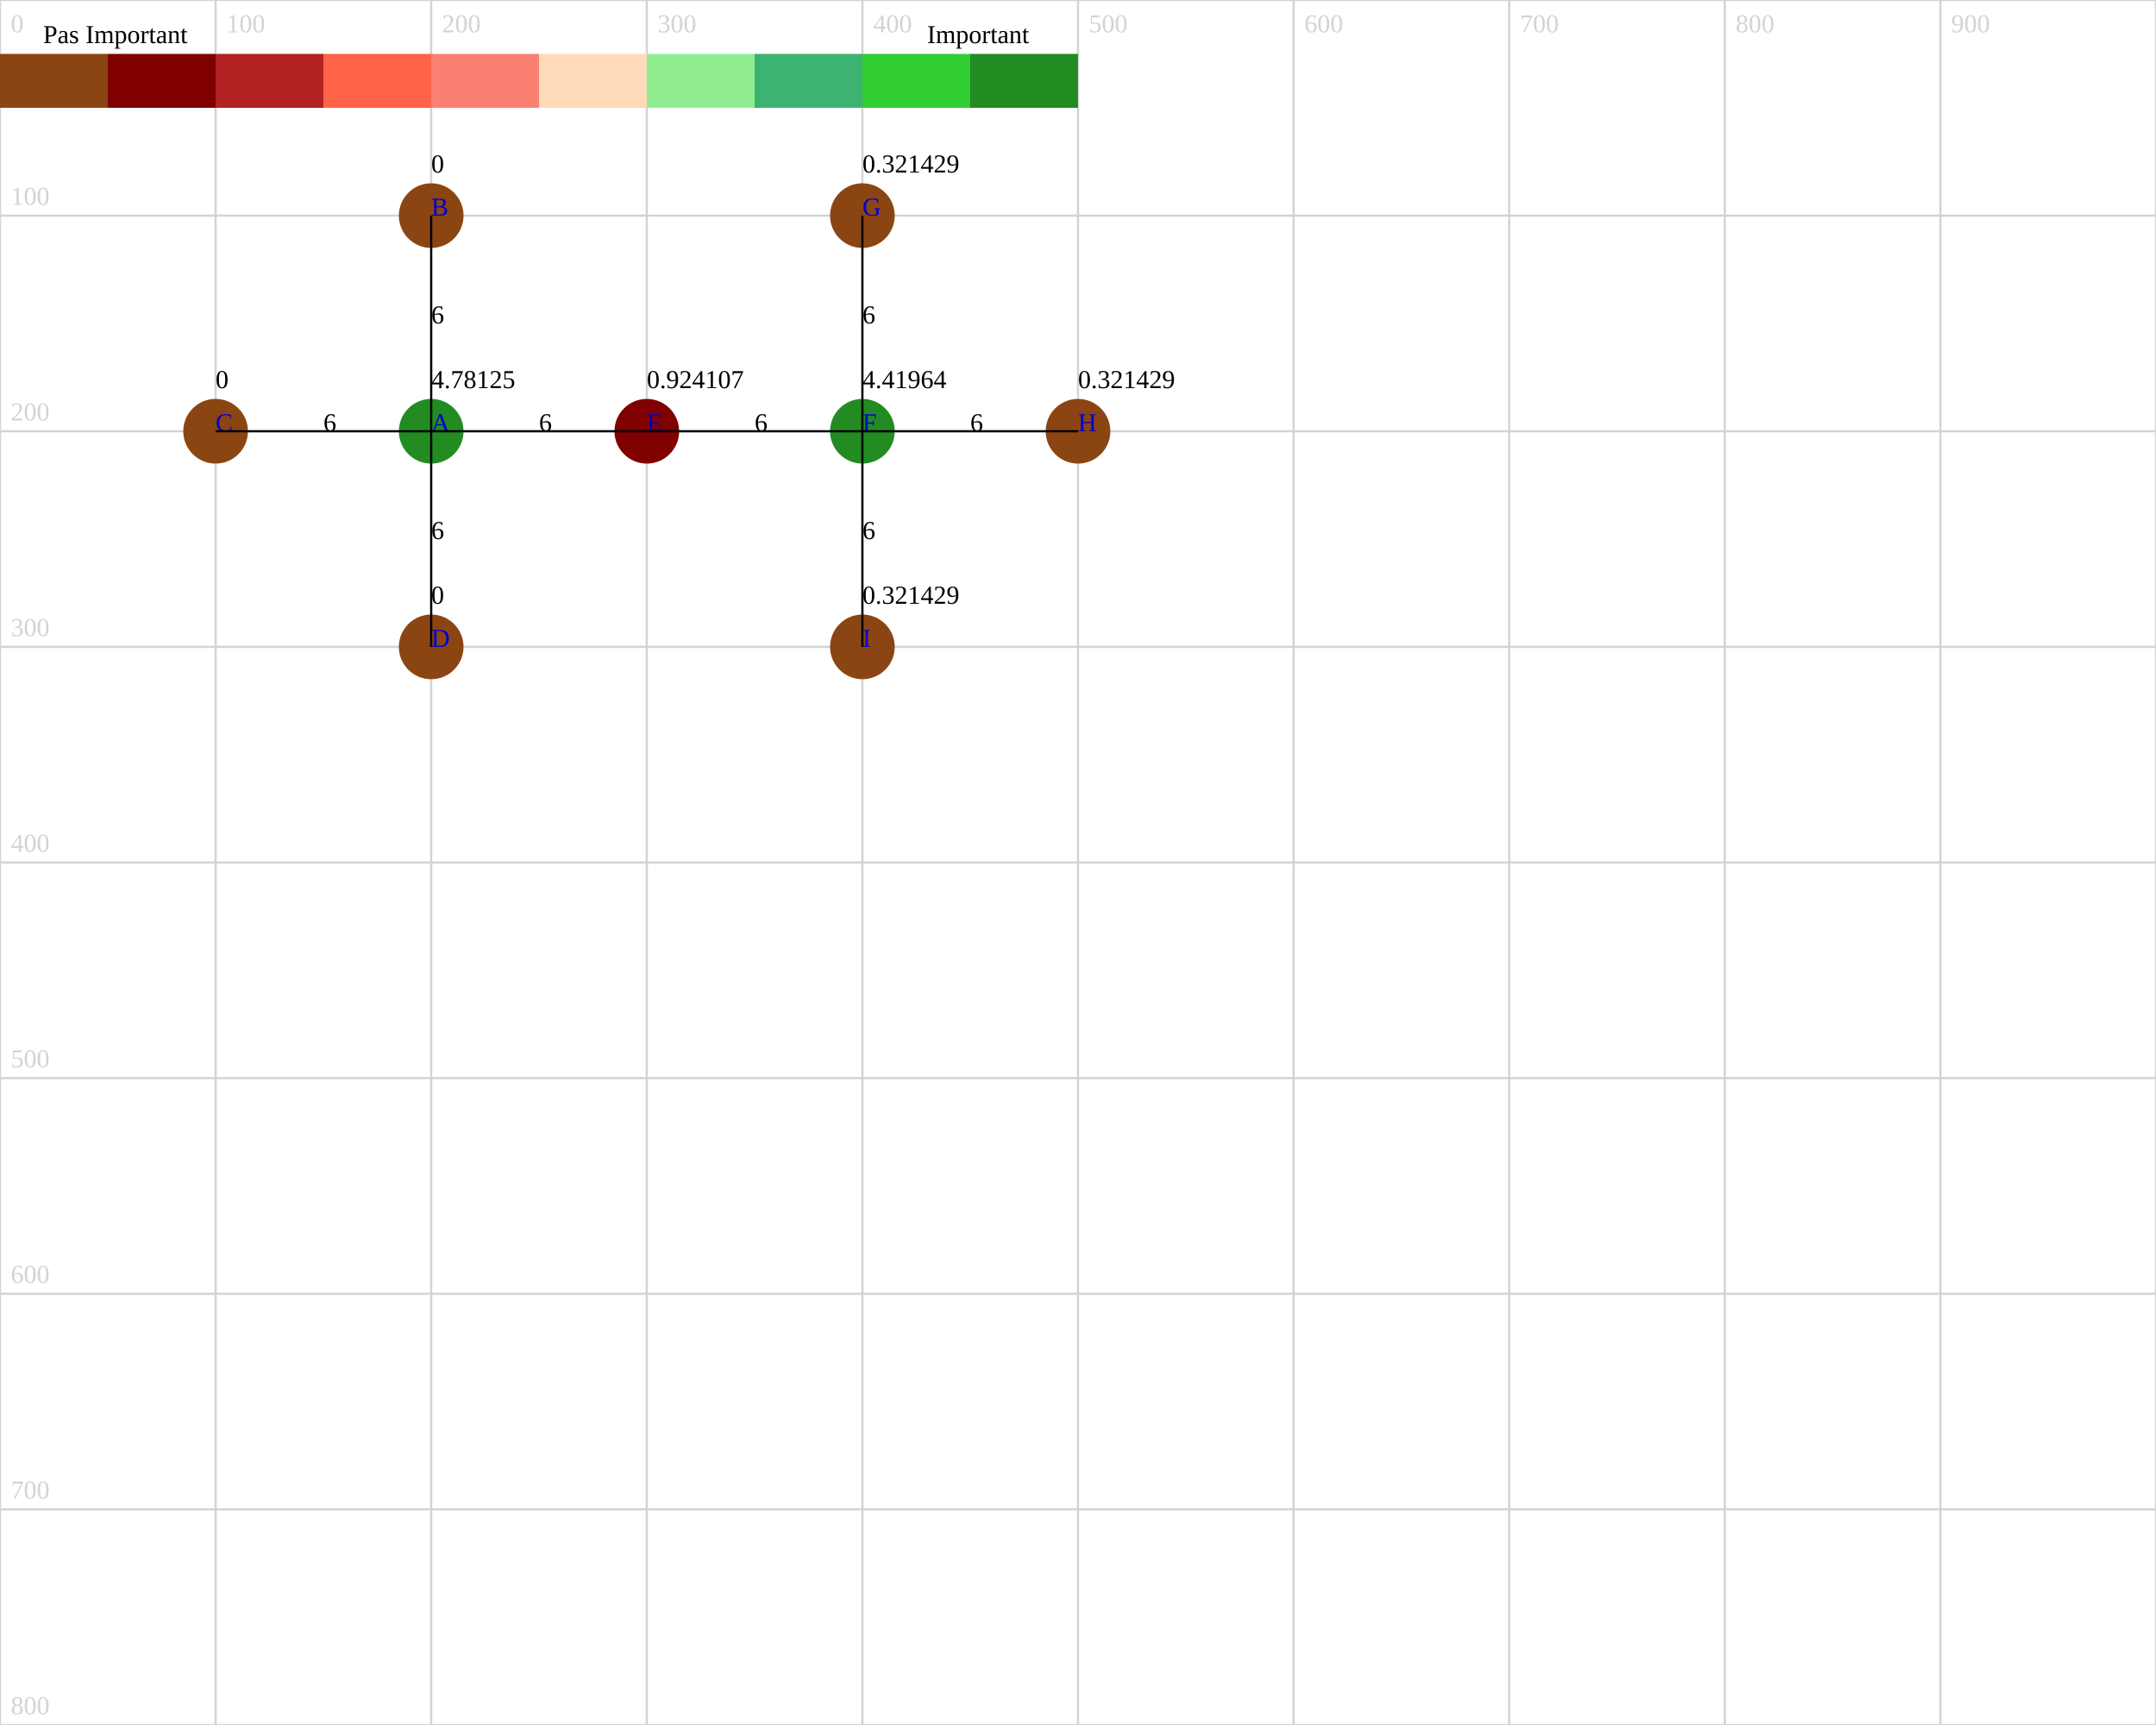
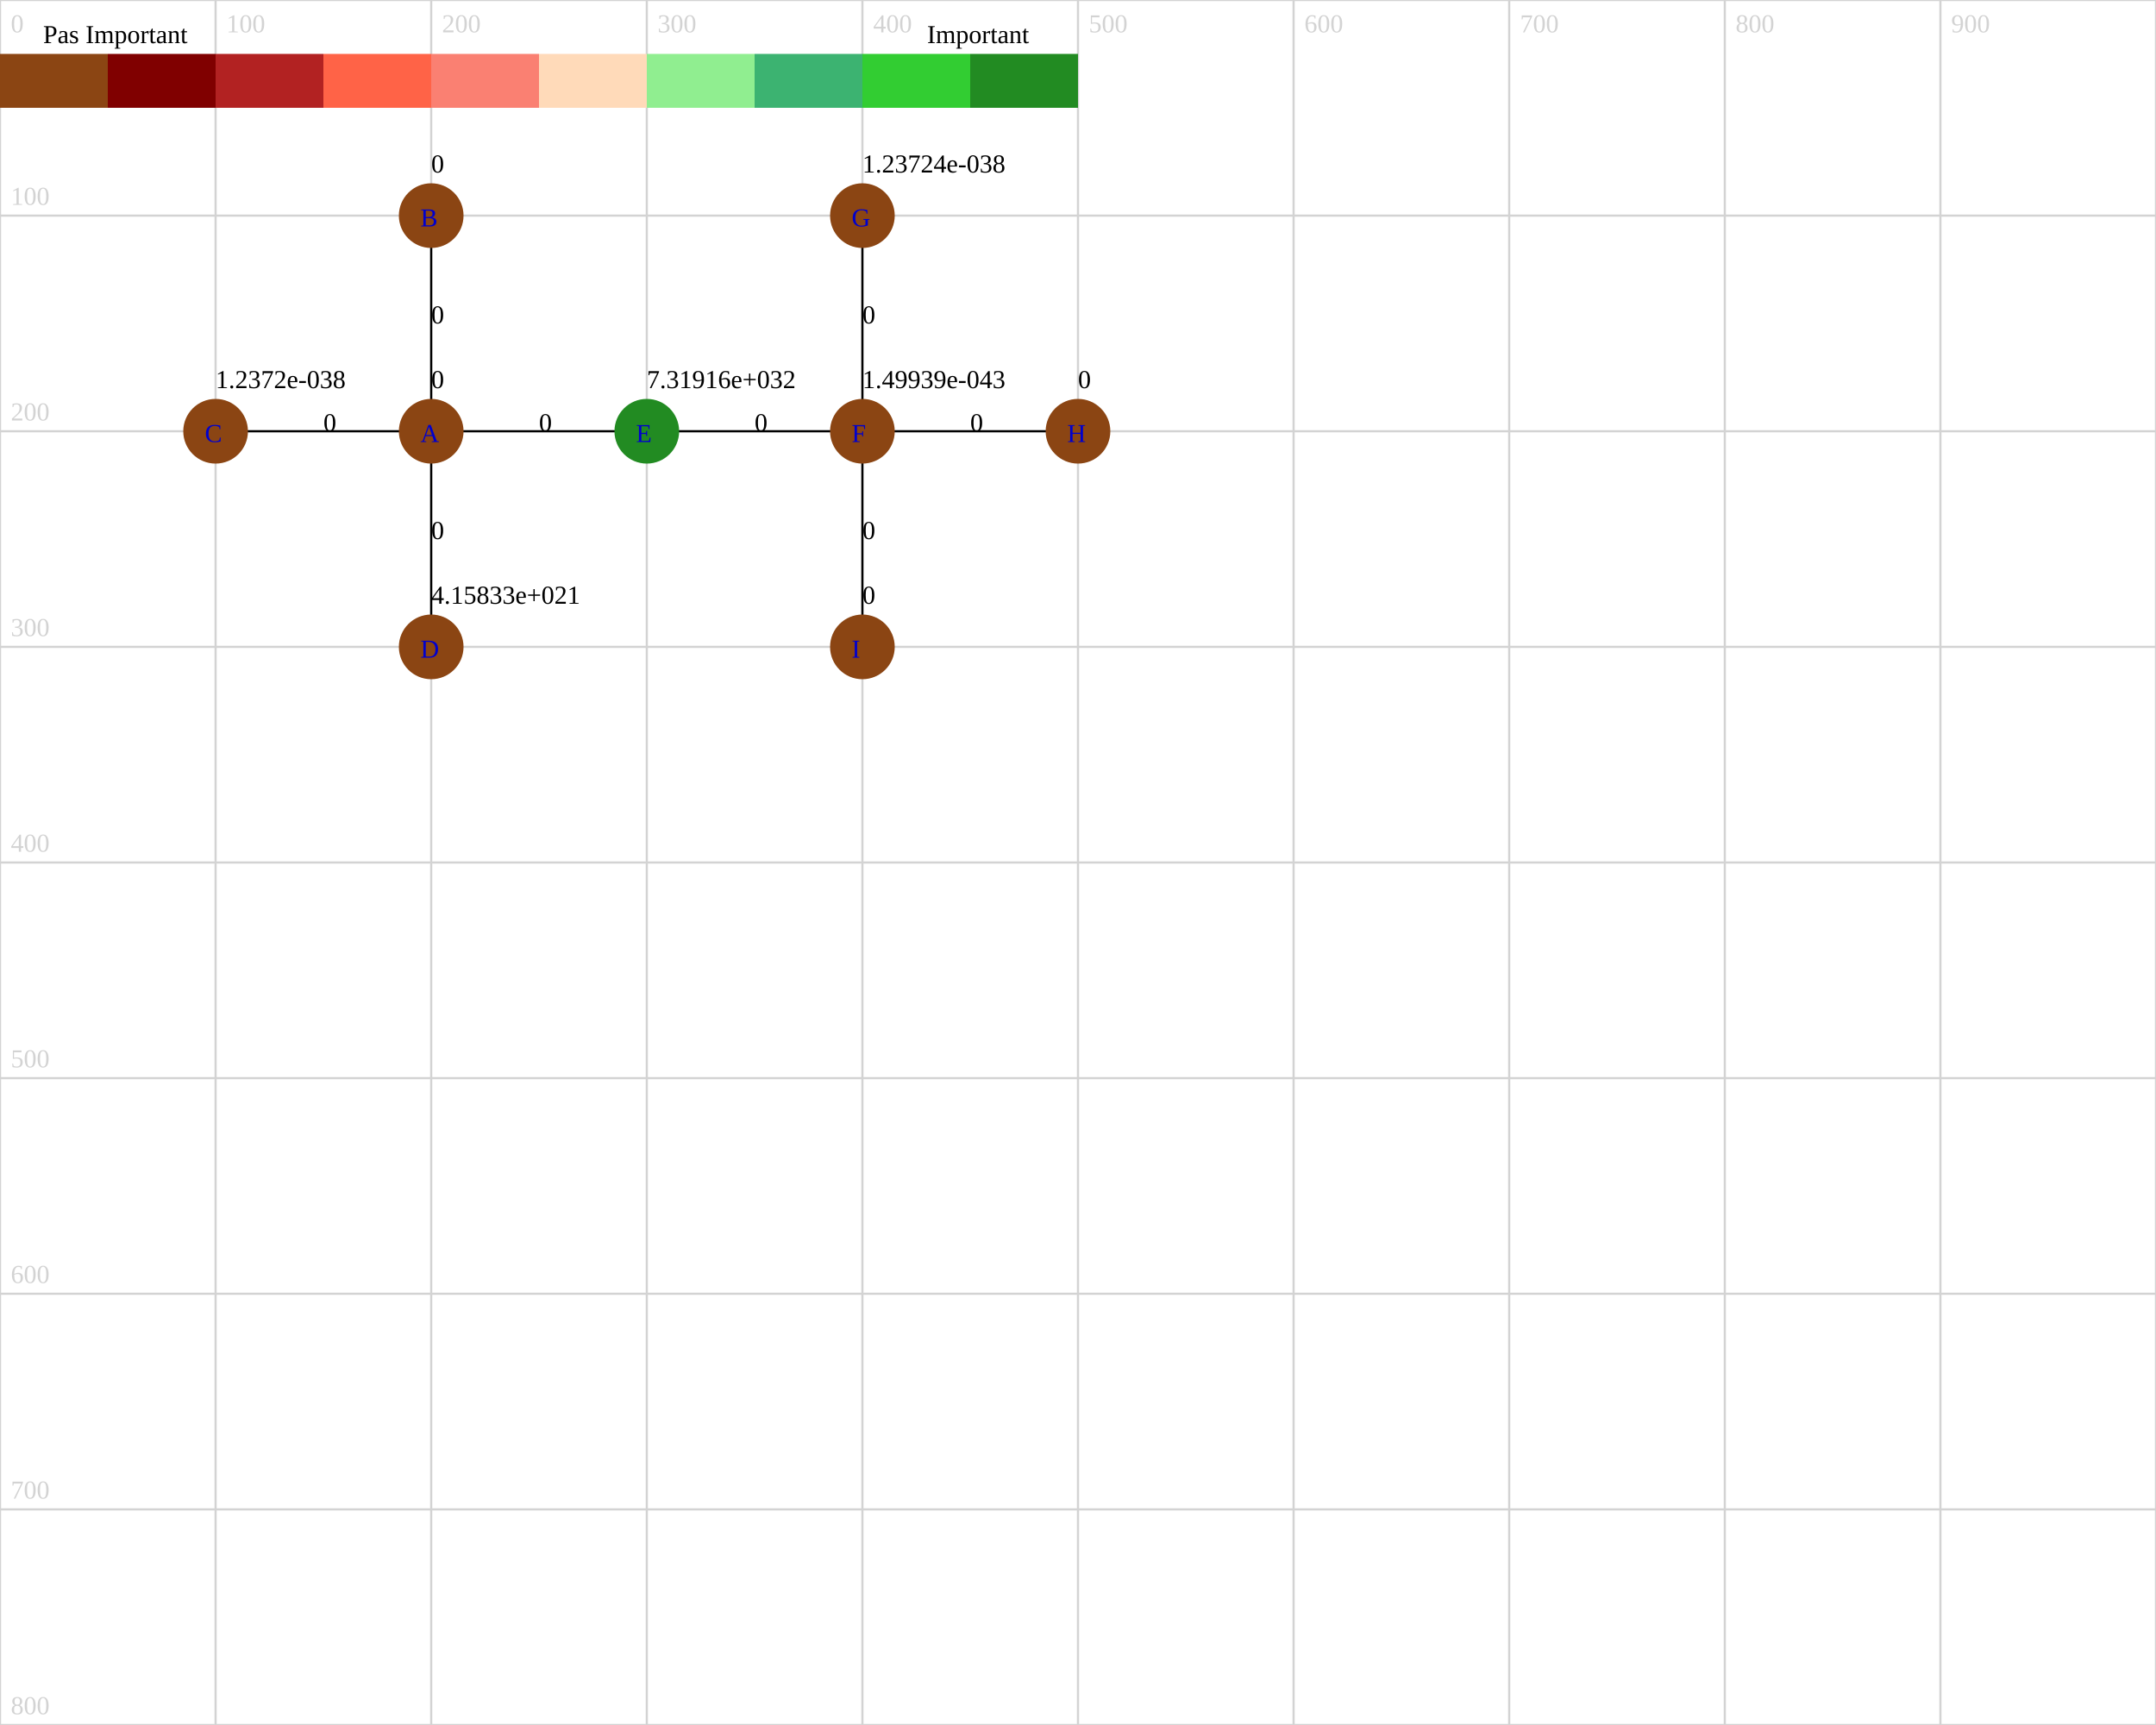
<svg xmlns="http://www.w3.org/2000/svg" version="1.1" width="1000" height="800">
  <line x1="0" y1="0" x2="1000" y2="0" stroke="lightgrey" />
  <text x="5" y="-5" fill="lightgrey">0</text>
  <line x1="0" y1="100" x2="1000" y2="100" stroke="lightgrey" />
  <text x="5" y="95" fill="lightgrey">100</text>
  <line x1="0" y1="200" x2="1000" y2="200" stroke="lightgrey" />
  <text x="5" y="195" fill="lightgrey">200</text>
  <line x1="0" y1="300" x2="1000" y2="300" stroke="lightgrey" />
  <text x="5" y="295" fill="lightgrey">300</text>
  <line x1="0" y1="400" x2="1000" y2="400" stroke="lightgrey" />
  <text x="5" y="395" fill="lightgrey">400</text>
  <line x1="0" y1="500" x2="1000" y2="500" stroke="lightgrey" />
  <text x="5" y="495" fill="lightgrey">500</text>
  <line x1="0" y1="600" x2="1000" y2="600" stroke="lightgrey" />
  <text x="5" y="595" fill="lightgrey">600</text>
  <line x1="0" y1="700" x2="1000" y2="700" stroke="lightgrey" />
  <text x="5" y="695" fill="lightgrey">700</text>
  <line x1="0" y1="800" x2="1000" y2="800" stroke="lightgrey" />
  <text x="5" y="795" fill="lightgrey">800</text>
  <line x1="0" y1="0" x2="0" y2="800" stroke="lightgrey" />
  <text x="5" y="15" fill="lightgrey">0</text>
  <line x1="100" y1="0" x2="100" y2="800" stroke="lightgrey" />
  <text x="105" y="15" fill="lightgrey">100</text>
  <line x1="200" y1="0" x2="200" y2="800" stroke="lightgrey" />
  <text x="205" y="15" fill="lightgrey">200</text>
  <line x1="300" y1="0" x2="300" y2="800" stroke="lightgrey" />
  <text x="305" y="15" fill="lightgrey">300</text>
  <line x1="400" y1="0" x2="400" y2="800" stroke="lightgrey" />
  <text x="405" y="15" fill="lightgrey">400</text>
  <line x1="500" y1="0" x2="500" y2="800" stroke="lightgrey" />
  <text x="505" y="15" fill="lightgrey">500</text>
  <line x1="600" y1="0" x2="600" y2="800" stroke="lightgrey" />
  <text x="605" y="15" fill="lightgrey">600</text>
  <line x1="700" y1="0" x2="700" y2="800" stroke="lightgrey" />
  <text x="705" y="15" fill="lightgrey">700</text>
  <line x1="800" y1="0" x2="800" y2="800" stroke="lightgrey" />
  <text x="805" y="15" fill="lightgrey">800</text>
  <line x1="900" y1="0" x2="900" y2="800" stroke="lightgrey" />
  <text x="905" y="15" fill="lightgrey">900</text>
  <line x1="1000" y1="0" x2="1000" y2="800" stroke="lightgrey" />
  <text x="1005" y="15" fill="lightgrey">1000</text>
  <polygon points=" 0,25 0,50 50,50 50,25" style="fill:saddlebrown;stroke:black;stroke-width:0" />
  <polygon points=" 50,25 50,50 100,50 100,25" style="fill:maroon;stroke:black;stroke-width:0" />
  <polygon points=" 100,25 100,50 150,50 150,25" style="fill:firebrick;stroke:black;stroke-width:0" />
  <polygon points=" 150,25 150,50 200,50 200,25" style="fill:tomato;stroke:black;stroke-width:0" />
  <polygon points=" 200,25 200,50 250,50 250,25" style="fill:salmon;stroke:black;stroke-width:0" />
  <polygon points=" 250,25 250,50 300,50 300,25" style="fill:peachpuff;stroke:black;stroke-width:0" />
  <polygon points=" 300,25 300,50 350,50 350,25" style="fill:lightgreen;stroke:black;stroke-width:0" />
  <polygon points=" 350,25 350,50 400,50 400,25" style="fill:mediumseagreen;stroke:black;stroke-width:0" />
  <polygon points=" 400,25 400,50 450,50 450,25" style="fill:limegreen;stroke:black;stroke-width:0" />
  <polygon points=" 450,25 450,50 500,50 500,25" style="fill:forestgreen;stroke:black;stroke-width:0" />
  <text x="20" y="20" fill="black">Pas Important</text>
  <text x="430" y="20" fill="black">Important</text>
-   <circle cx="200" cy="200" r="15" fill="forestgreen" />
-   <text x="200" y="200" fill="mediumblue">A</text>
-   <text x="200" y="180" fill="black">4.78125</text>
+   <line x1="200" y1="200" x2="200" y2="100" stroke="black" />
+   <text x="200" y="150" fill="black">0</text>
+   <line x1="200" y1="200" x2="100" y2="200" stroke="black" />
+   <text x="150" y="200" fill="black">0</text>
+   <line x1="200" y1="200" x2="200" y2="300" stroke="black" />
+   <text x="200" y="250" fill="black">0</text>
+   <line x1="200" y1="200" x2="300" y2="200" stroke="black" />
+   <text x="250" y="200" fill="black">0</text>
+   <line x1="400" y1="200" x2="300" y2="200" stroke="black" />
+   <text x="350" y="200" fill="black">0</text>
+   <line x1="400" y1="200" x2="400" y2="100" stroke="black" />
+   <text x="400" y="150" fill="black">0</text>
+   <line x1="400" y1="200" x2="500" y2="200" stroke="black" />
+   <text x="450" y="200" fill="black">0</text>
+   <line x1="400" y1="200" x2="400" y2="300" stroke="black" />
+   <text x="400" y="250" fill="black">0</text>
+   <circle cx="200" cy="200" r="15" fill="saddlebrown" />
+   <text x="195" y="205" fill="mediumblue">A</text>
+   <text x="200" y="180" fill="black">0</text>
  <circle cx="200" cy="100" r="15" fill="saddlebrown" />
-   <text x="200" y="100" fill="mediumblue">B</text>
+   <text x="195" y="105" fill="mediumblue">B</text>
  <text x="200" y="80" fill="black">0</text>
  <circle cx="100" cy="200" r="15" fill="saddlebrown" />
-   <text x="100" y="200" fill="mediumblue">C</text>
-   <text x="100" y="180" fill="black">0</text>
+   <text x="95" y="205" fill="mediumblue">C</text>
+   <text x="100" y="180" fill="black">1.2372e-038</text>
  <circle cx="200" cy="300" r="15" fill="saddlebrown" />
-   <text x="200" y="300" fill="mediumblue">D</text>
-   <text x="200" y="280" fill="black">0</text>
-   <circle cx="300" cy="200" r="15" fill="maroon" />
-   <text x="300" y="200" fill="mediumblue">E</text>
-   <text x="300" y="180" fill="black">0.924107</text>
-   <circle cx="400" cy="200" r="15" fill="forestgreen" />
-   <text x="400" y="200" fill="mediumblue">F</text>
-   <text x="400" y="180" fill="black">4.41964</text>
+   <text x="195" y="305" fill="mediumblue">D</text>
+   <text x="200" y="280" fill="black">4.15833e+021</text>
+   <circle cx="300" cy="200" r="15" fill="forestgreen" />
+   <text x="295" y="205" fill="mediumblue">E</text>
+   <text x="300" y="180" fill="black">7.31916e+032</text>
+   <circle cx="400" cy="200" r="15" fill="saddlebrown" />
+   <text x="395" y="205" fill="mediumblue">F</text>
+   <text x="400" y="180" fill="black">1.49939e-043</text>
  <circle cx="400" cy="100" r="15" fill="saddlebrown" />
-   <text x="400" y="100" fill="mediumblue">G</text>
-   <text x="400" y="80" fill="black">0.321429</text>
+   <text x="395" y="105" fill="mediumblue">G</text>
+   <text x="400" y="80" fill="black">1.23724e-038</text>
  <circle cx="500" cy="200" r="15" fill="saddlebrown" />
-   <text x="500" y="200" fill="mediumblue">H</text>
-   <text x="500" y="180" fill="black">0.321429</text>
+   <text x="495" y="205" fill="mediumblue">H</text>
+   <text x="500" y="180" fill="black">0</text>
  <circle cx="400" cy="300" r="15" fill="saddlebrown" />
-   <text x="400" y="300" fill="mediumblue">I</text>
-   <text x="400" y="280" fill="black">0.321429</text>
-   <line x1="200" y1="200" x2="200" y2="100" stroke="black" />
-   <text x="200" y="150" fill="black">6</text>
-   <line x1="200" y1="200" x2="100" y2="200" stroke="black" />
-   <text x="150" y="200" fill="black">6</text>
-   <line x1="200" y1="200" x2="200" y2="300" stroke="black" />
-   <text x="200" y="250" fill="black">6</text>
-   <line x1="200" y1="200" x2="300" y2="200" stroke="black" />
-   <text x="250" y="200" fill="black">6</text>
-   <line x1="400" y1="200" x2="300" y2="200" stroke="black" />
-   <text x="350" y="200" fill="black">6</text>
-   <line x1="400" y1="200" x2="400" y2="100" stroke="black" />
-   <text x="400" y="150" fill="black">6</text>
-   <line x1="400" y1="200" x2="500" y2="200" stroke="black" />
-   <text x="450" y="200" fill="black">6</text>
-   <line x1="400" y1="200" x2="400" y2="300" stroke="black" />
-   <text x="400" y="250" fill="black">6</text>
+   <text x="395" y="305" fill="mediumblue">I</text>
+   <text x="400" y="280" fill="black">0</text>
  <defs>
    <radialGradient id="redball" cx="30%" cy="30%" r="100%" fx="30%" fy="30%">
      <stop offset="0%" style="stop-color:rgb(255,250,250)" />
      <stop offset="3%" style="stop-color:rgb(255,250,250)" />
      <stop offset="7%" style="stop-color:rgb(255,160,160)" />
      <stop offset="70%" style="stop-color:rgb(255,0,0)" />
      <stop offset="100%" style="stop-color:rgb(255,0,0)" />
    </radialGradient>
    <radialGradient id="greenball" cx="30%" cy="30%" r="100%" fx="30%" fy="30%">
      <stop offset="0%" style="stop-color:rgb(250,255,250)" />
      <stop offset="3%" style="stop-color:rgb(250,255,250)" />
      <stop offset="7%" style="stop-color:rgb(160,255,160)" />
      <stop offset="70%" style="stop-color:rgb(0,255,0)" />
      <stop offset="100%" style="stop-color:rgb(0,255,0)" />
    </radialGradient>
    <radialGradient id="blueball" cx="30%" cy="30%" r="100%" fx="30%" fy="30%">
      <stop offset="0%" style="stop-color:rgb(250,250,255)" />
      <stop offset="3%" style="stop-color:rgb(250,250,255)" />
      <stop offset="7%" style="stop-color:rgb(160,160,255)" />
      <stop offset="70%" style="stop-color:rgb(0,0,255)" />
      <stop offset="100%" style="stop-color:rgb(0,255,0)" />
    </radialGradient>
    <radialGradient id="yellowball" cx="30%" cy="30%" r="100%" fx="30%" fy="30%">
      <stop offset="0%" style="stop-color:rgb(255,255,250)" />
      <stop offset="3%" style="stop-color:rgb(255,255,250)" />
      <stop offset="7%" style="stop-color:rgb(255,255,160)" />
      <stop offset="70%" style="stop-color:rgb(255,255,0)" />
      <stop offset="100%" style="stop-color:rgb(255,255,0)" />
    </radialGradient>
    <radialGradient id="greyball" cx="30%" cy="30%" r="100%" fx="30%" fy="30%">
      <stop offset="0%" style="stop-color:rgb(250,250,250)" />
      <stop offset="3%" style="stop-color:rgb(250,250,250)" />
      <stop offset="7%" style="stop-color:rgb(160,160,160)" />
      <stop offset="70%" style="stop-color:rgb(100,100,100)" />
      <stop offset="100%" style="stop-color:rgb(100,100,100)" />
    </radialGradient>
  </defs>
</svg>
